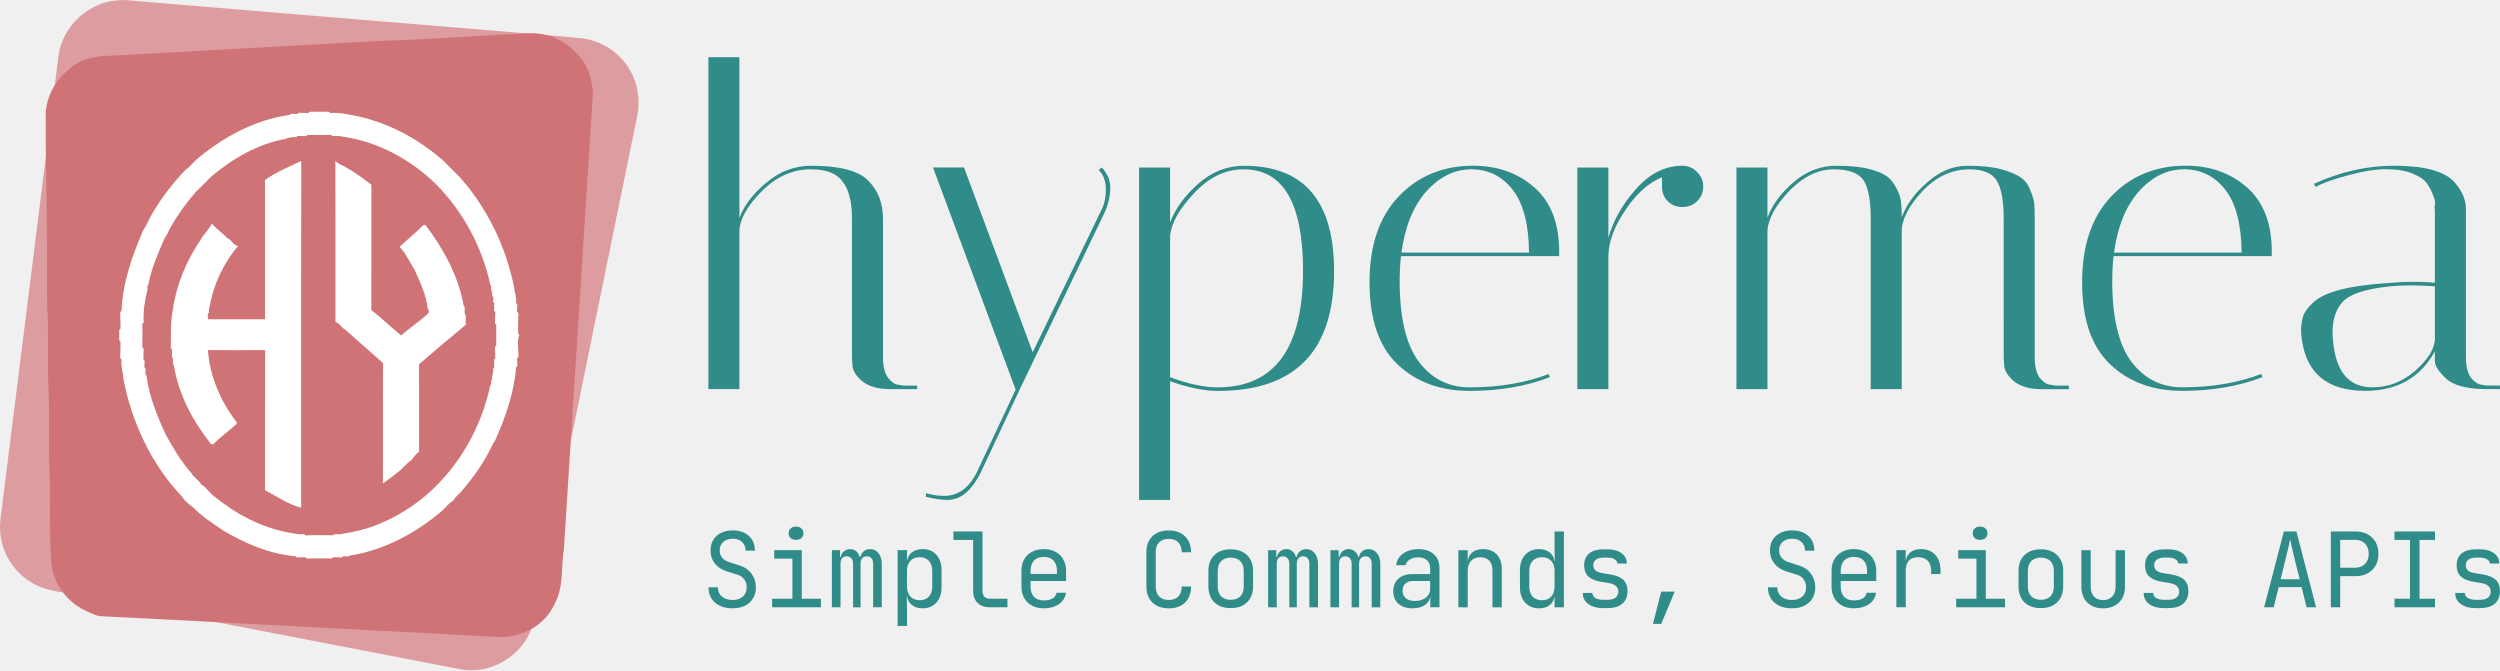
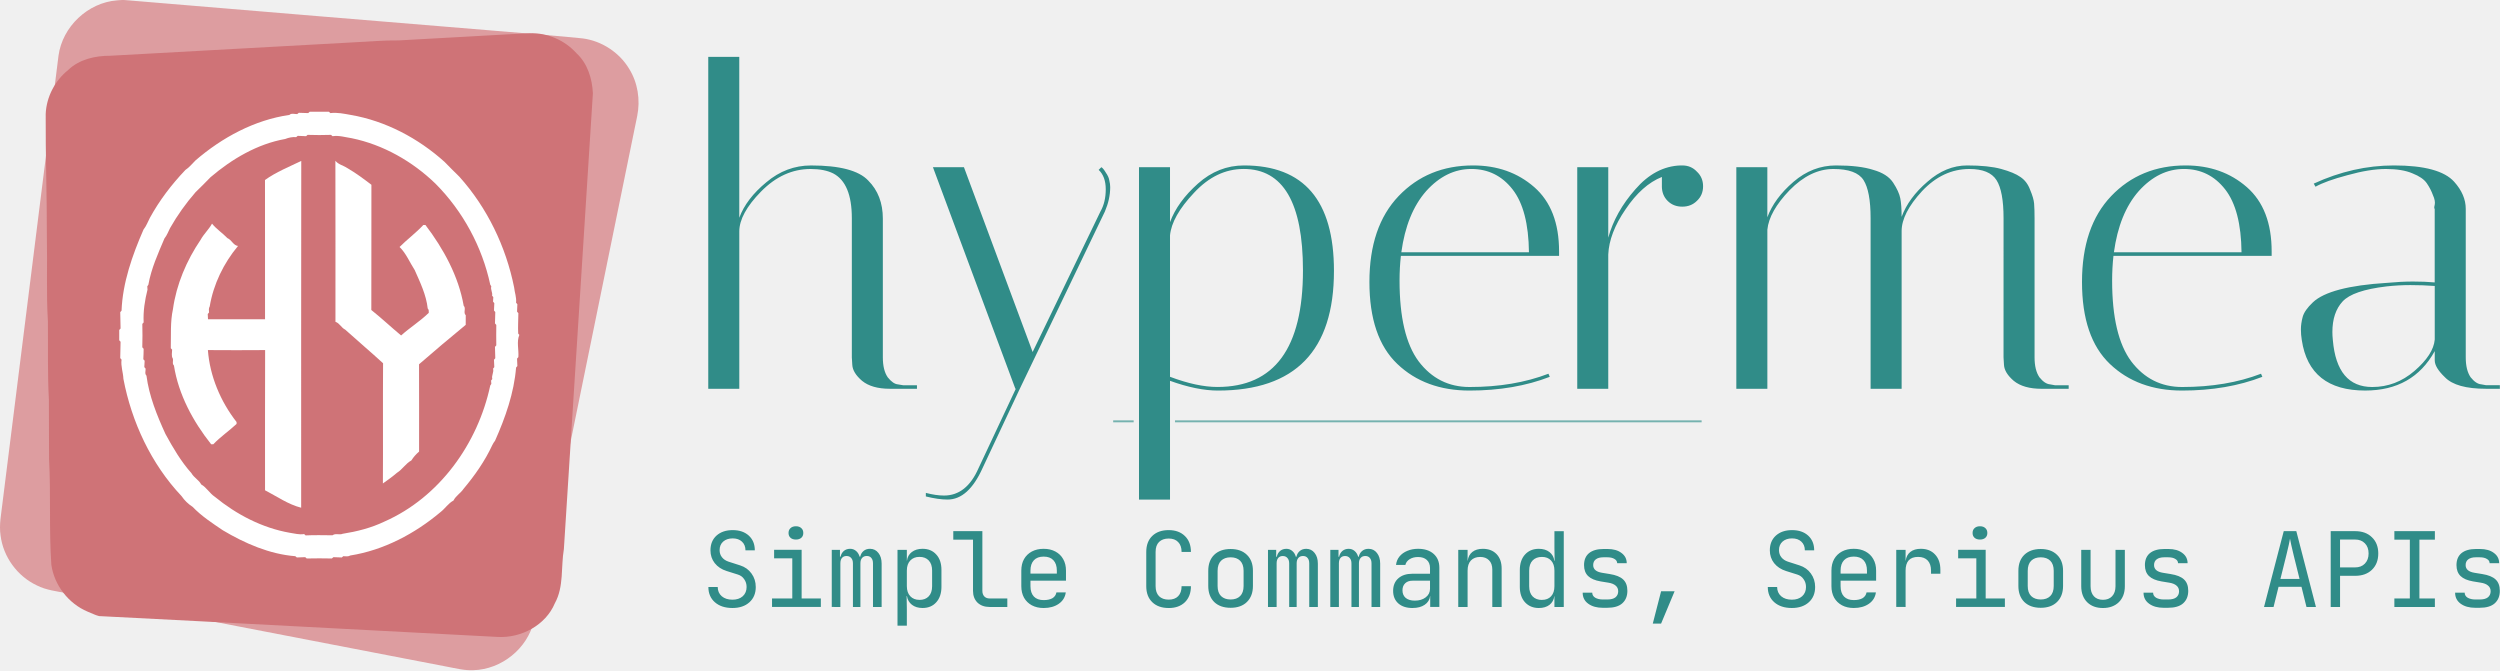
<svg xmlns="http://www.w3.org/2000/svg" width="127.375mm" height="34.149mm" viewBox="0 0 127.375 34.149" version="1.1" id="svg5" xml:space="preserve">
  <defs id="defs2">
    <rect x="185.749" y="246.069" width="384.902" height="116.811" id="rect1093" />
  </defs>
  <g id="layer1" transform="translate(-11.22464,-17.83493)">
-     <path d="m 191.295,257.078 q -0.494,0 -0.76,-0.217 -0.253,-0.217 -0.265,-0.434 l -0.012,-0.205 v -3.787 q 0,-0.953 -0.506,-1.218 -0.241,-0.121 -0.615,-0.121 -0.748,0 -1.351,0.615 -0.591,0.603 -0.591,1.085 v 4.281 h -0.844 v -9.032 h 0.844 v 4.378 q 0.193,-0.519 0.736,-0.965 0.543,-0.458 1.218,-0.458 1.17,0 1.556,0.41 0.398,0.398 0.398,1.037 v 3.775 q 0,0.35 0.133,0.543 0.145,0.181 0.277,0.193 l 0.145,0.024 h 0.374 v 0.097 z m 2.52,2.159 q -0.386,0.856 -0.953,0.856 -0.253,0 -0.591,-0.084 v -0.097 q 0.277,0.072 0.494,0.072 0.615,0 0.941,-0.748 l 1.013,-2.159 h -0.012 l -2.243,-6.03 h 0.844 l 1.869,5.029 1.845,-3.823 q 0.145,-0.253 0.145,-0.603 0,-0.35 -0.193,-0.531 l 0.072,-0.072 q 0.048,0.024 0.121,0.145 0.084,0.121 0.097,0.217 0.024,0.097 0.024,0.181 0,0.326 -0.145,0.663 l -2.315,4.824 z m 4.257,-8.188 h 0.844 v 1.495 q 0.205,-0.555 0.76,-1.049 0.555,-0.494 1.254,-0.494 2.448,0 2.448,2.87 0,3.256 -3.16,3.256 -0.567,0 -1.302,-0.265 v 3.232 h -0.844 z m 2.846,0.048 q -0.748,0 -1.351,0.651 -0.603,0.639 -0.651,1.158 v 3.847 q 0.736,0.277 1.29,0.277 2.327,0 2.327,-3.172 0,-2.762 -1.616,-2.762 z m 4.245,3.039 q 0,1.495 0.519,2.195 0.531,0.699 1.387,0.699 1.206,0 2.147,-0.362 l 0.036,0.084 q -0.965,0.374 -2.183,0.374 -1.206,0 -1.966,-0.724 -0.76,-0.724 -0.76,-2.231 0,-1.507 0.796,-2.34 0.796,-0.832 2.026,-0.832 0.989,0 1.664,0.591 0.675,0.591 0.675,1.749 0,0.06 0,0.121 h -4.305 q -0.036,0.326 -0.036,0.675 z m 3.521,-0.772 q -0.012,-1.158 -0.446,-1.712 -0.434,-0.555 -1.122,-0.555 -0.687,0 -1.23,0.603 -0.531,0.603 -0.675,1.664 z m 3.618,-1.797 v -0.253 q -0.543,0.217 -0.989,0.88 -0.446,0.651 -0.47,1.23 v 3.654 h -0.844 v -6.03 h 0.844 v 1.917 q 0.193,-0.699 0.736,-1.314 0.543,-0.627 1.23,-0.651 h 0.048 q 0.241,0 0.398,0.169 0.169,0.157 0.169,0.398 0,0.241 -0.169,0.398 -0.157,0.157 -0.398,0.157 -0.241,0 -0.398,-0.157 -0.157,-0.157 -0.157,-0.398 z m 9.298,0.868 q 0,-0.736 -0.193,-1.037 -0.193,-0.301 -0.736,-0.301 -0.724,0 -1.29,0.603 -0.555,0.603 -0.555,1.085 v 4.293 h -0.844 v -4.643 q 0,-0.736 -0.193,-1.037 -0.193,-0.301 -0.82,-0.301 -0.627,0 -1.194,0.579 -0.555,0.579 -0.603,1.073 v 4.329 h -0.844 v -6.03 h 0.844 v 1.363 q 0.193,-0.519 0.712,-0.965 0.519,-0.446 1.158,-0.446 0.639,0 1.013,0.121 0.386,0.109 0.543,0.35 0.157,0.241 0.193,0.422 0.036,0.181 0.036,0.506 0.193,-0.519 0.699,-0.953 0.506,-0.446 1.085,-0.446 0.579,0 0.929,0.097 0.35,0.097 0.519,0.217 0.181,0.121 0.265,0.35 0.097,0.229 0.109,0.374 0.012,0.145 0.012,0.41 v 3.775 q 0,0.35 0.133,0.543 0.145,0.181 0.289,0.193 l 0.133,0.024 h 0.374 v 0.097 h -0.736 q -0.494,0 -0.76,-0.217 -0.253,-0.217 -0.265,-0.434 l -0.012,-0.205 z m 2.955,1.7 q 0,1.495 0.519,2.195 0.531,0.699 1.387,0.699 1.206,0 2.147,-0.362 l 0.036,0.084 q -0.965,0.374 -2.183,0.374 -1.206,0 -1.966,-0.724 -0.76,-0.724 -0.76,-2.231 0,-1.507 0.796,-2.34 0.796,-0.832 2.026,-0.832 0.989,0 1.664,0.591 0.675,0.591 0.675,1.749 0,0.06 0,0.121 h -4.305 q -0.036,0.326 -0.036,0.675 z m 3.521,-0.772 q -0.012,-1.158 -0.446,-1.712 -0.434,-0.555 -1.122,-0.555 -0.687,0 -1.23,0.603 -0.531,0.603 -0.675,1.664 z m 6.657,3.714 q -0.82,0 -1.122,-0.314 -0.277,-0.265 -0.277,-0.458 v -0.253 q -0.591,1.073 -1.893,1.073 -1.519,0 -1.724,-1.375 -0.024,-0.145 -0.024,-0.289 0,-0.157 0.048,-0.338 0.048,-0.181 0.277,-0.398 0.458,-0.434 2.014,-0.531 0.386,-0.036 0.712,-0.036 0.326,0 0.591,0.024 v -2.002 q -0.024,-0.012 0,-0.109 0.024,-0.109 -0.048,-0.265 -0.06,-0.169 -0.169,-0.326 -0.109,-0.157 -0.386,-0.265 -0.277,-0.121 -0.724,-0.121 -0.446,0 -1.049,0.169 -0.591,0.157 -0.868,0.314 l -0.048,-0.084 q 1.073,-0.494 2.183,-0.494 1.242,0 1.64,0.446 0.314,0.35 0.314,0.736 v 4.04 q 0,0.35 0.133,0.543 0.145,0.181 0.289,0.193 l 0.133,0.024 h 0.374 v 0.097 z m -3.099,-0.048 q 0.639,0 1.146,-0.434 0.519,-0.446 0.555,-0.856 v -1.459 q -0.326,-0.024 -0.663,-0.024 -0.326,0 -0.651,0.036 -0.917,0.109 -1.194,0.41 -0.277,0.301 -0.277,0.832 0,0.097 0.012,0.217 0.109,1.278 1.073,1.278 z" id="text1091" style="font-size:12.059px;font-family:Italiana;-inkscape-font-specification:'Italiana, Normal';white-space:pre;fill:#308c88;stroke:#808080;stroke-width:0" transform="matrix(1.872234,0,0,1.872234,-301.5757,-443.6501)" aria-label="hypermea" />
-     <path d="m 48.55,48.828 q -0.561,0 -0.894,-0.291 -0.333,-0.291 -0.333,-0.778 h 0.476 q 0,0.291 0.206,0.471 0.206,0.175 0.545,0.175 0.328,0 0.524,-0.175 0.196,-0.18 0.196,-0.471 0,-0.228 -0.122,-0.397 -0.116,-0.175 -0.323,-0.238 l -0.572,-0.18 q -0.386,-0.122 -0.609,-0.402 -0.217,-0.28 -0.217,-0.651 0,-0.471 0.307,-0.751 0.312,-0.28 0.826,-0.28 0.513,0 0.82,0.28 0.307,0.28 0.307,0.751 h -0.476 q 0,-0.28 -0.18,-0.445 -0.175,-0.164 -0.471,-0.164 -0.302,0 -0.487,0.164 -0.18,0.164 -0.18,0.434 0,0.212 0.122,0.365 0.122,0.153 0.333,0.222 l 0.593,0.191 q 0.365,0.116 0.577,0.413 0.217,0.296 0.217,0.688 0,0.487 -0.323,0.778 -0.323,0.291 -0.863,0.291 z m 2.016,-0.053 v -0.434 h 1.032 v -2.043 h -0.926 v -0.434 h 1.402 v 2.477 h 0.979 v 0.434 z m 1.217,-3.434 q -0.175,0 -0.275,-0.09 -0.101,-0.09 -0.101,-0.243 0,-0.159 0.101,-0.249 0.101,-0.095 0.275,-0.095 0.175,0 0.275,0.095 0.101,0.09 0.101,0.249 0,0.153 -0.101,0.243 -0.101,0.09 -0.275,0.09 z m 1.826,3.434 v -2.91 h 0.418 v 0.349 h 0.032 q 0.037,-0.18 0.164,-0.291 0.132,-0.111 0.323,-0.111 0.175,0 0.302,0.111 0.127,0.106 0.18,0.291 h 0.032 q 0.037,-0.18 0.169,-0.291 0.132,-0.111 0.328,-0.111 0.265,0 0.429,0.212 0.164,0.206 0.164,0.54 v 2.212 h -0.439 v -2.217 q 0,-0.185 -0.085,-0.28 -0.079,-0.101 -0.233,-0.101 -0.153,0 -0.238,0.101 -0.085,0.095 -0.085,0.275 v 2.223 h -0.381 v -2.217 q 0,-0.185 -0.09,-0.28 -0.085,-0.101 -0.238,-0.101 -0.148,0 -0.233,0.101 -0.079,0.095 -0.079,0.275 v 2.223 z m 3.35,0.953 v -3.863 h 0.476 v 0.556 h 0.005 q 0.037,-0.286 0.249,-0.445 0.217,-0.164 0.545,-0.164 0.439,0 0.699,0.291 0.265,0.286 0.265,0.788 v 0.852 q 0,0.503 -0.265,0.794 -0.259,0.291 -0.699,0.291 -0.328,0 -0.54,-0.164 -0.212,-0.164 -0.254,-0.445 H 57.425 l 0.011,0.661 v 0.847 z m 1.117,-1.312 q 0.302,0 0.471,-0.18 0.175,-0.18 0.175,-0.519 v -0.794 q 0,-0.339 -0.175,-0.519 -0.169,-0.18 -0.471,-0.18 -0.291,0 -0.466,0.185 -0.175,0.185 -0.175,0.513 v 0.794 q 0,0.328 0.175,0.513 0.175,0.185 0.466,0.185 z m 3.577,0.36 q -0.386,0 -0.619,-0.222 -0.228,-0.228 -0.228,-0.598 V 45.346 h -1.005 v -0.434 h 1.482 v 3.043 q 0,0.18 0.101,0.286 0.101,0.101 0.27,0.101 h 0.9 v 0.434 z m 2.752,0.053 q -0.344,0 -0.603,-0.138 -0.254,-0.138 -0.397,-0.386 -0.138,-0.254 -0.138,-0.587 v -0.794 q 0,-0.339 0.138,-0.587 0.143,-0.249 0.397,-0.386 0.259,-0.138 0.603,-0.138 0.344,0 0.598,0.138 0.259,0.138 0.397,0.386 0.143,0.249 0.143,0.587 v 0.513 h -1.81 v 0.28 q 0,0.344 0.175,0.529 0.175,0.18 0.497,0.18 0.275,0 0.445,-0.095 0.169,-0.101 0.206,-0.296 h 0.476 q -0.048,0.365 -0.36,0.582 -0.307,0.212 -0.767,0.212 z m -0.672,-1.752 h 1.344 v -0.153 q 0,-0.344 -0.175,-0.529 -0.169,-0.185 -0.497,-0.185 -0.323,0 -0.497,0.185 -0.175,0.185 -0.175,0.529 z m 7.043,1.752 q -0.529,0 -0.836,-0.296 -0.307,-0.296 -0.307,-0.815 v -1.746 q 0,-0.519 0.307,-0.815 0.307,-0.296 0.836,-0.296 0.519,0 0.826,0.302 0.307,0.296 0.307,0.81 h -0.476 q 0,-0.328 -0.175,-0.503 -0.169,-0.18 -0.482,-0.18 -0.312,0 -0.492,0.175 -0.175,0.175 -0.175,0.503 v 1.752 q 0,0.328 0.175,0.508 0.18,0.175 0.492,0.175 0.312,0 0.482,-0.175 0.175,-0.18 0.175,-0.508 h 0.476 q 0,0.513 -0.307,0.815 -0.307,0.296 -0.826,0.296 z m 3.154,-0.011 q -0.529,0 -0.836,-0.296 -0.302,-0.302 -0.302,-0.815 v -0.773 q 0,-0.519 0.302,-0.815 0.307,-0.296 0.836,-0.296 0.529,0 0.831,0.296 0.307,0.296 0.307,0.81 v 0.778 q 0,0.513 -0.307,0.815 -0.302,0.296 -0.831,0.296 z m 0,-0.423 q 0.312,0 0.487,-0.175 0.175,-0.175 0.175,-0.513 v -0.773 q 0,-0.339 -0.175,-0.513 -0.175,-0.175 -0.487,-0.175 -0.307,0 -0.487,0.175 -0.175,0.175 -0.175,0.513 v 0.773 q 0,0.339 0.175,0.513 0.18,0.175 0.487,0.175 z m 1.905,0.381 v -2.91 h 0.418 v 0.349 h 0.032 q 0.037,-0.18 0.164,-0.291 0.132,-0.111 0.323,-0.111 0.175,0 0.302,0.111 0.127,0.106 0.18,0.291 h 0.032 q 0.037,-0.18 0.169,-0.291 0.132,-0.111 0.328,-0.111 0.265,0 0.429,0.212 0.164,0.206 0.164,0.54 v 2.212 h -0.439 v -2.217 q 0,-0.185 -0.085,-0.28 -0.079,-0.101 -0.233,-0.101 -0.153,0 -0.238,0.101 -0.085,0.095 -0.085,0.275 v 2.223 h -0.381 v -2.217 q 0,-0.185 -0.09,-0.28 -0.085,-0.101 -0.238,-0.101 -0.148,0 -0.233,0.101 -0.079,0.095 -0.079,0.275 v 2.223 z m 3.175,0 v -2.91 h 0.418 v 0.349 h 0.032 q 0.037,-0.18 0.164,-0.291 0.132,-0.111 0.323,-0.111 0.175,0 0.302,0.111 0.127,0.106 0.18,0.291 h 0.032 q 0.037,-0.18 0.169,-0.291 0.132,-0.111 0.328,-0.111 0.265,0 0.429,0.212 0.164,0.206 0.164,0.54 v 2.212 h -0.439 v -2.217 q 0,-0.185 -0.085,-0.28 -0.079,-0.101 -0.233,-0.101 -0.153,0 -0.238,0.101 -0.085,0.095 -0.085,0.275 v 2.223 h -0.381 v -2.217 q 0,-0.185 -0.09,-0.28 -0.085,-0.101 -0.238,-0.101 -0.148,0 -0.233,0.101 -0.079,0.095 -0.079,0.275 v 2.223 z m 4.191,0.053 q -0.46,0 -0.725,-0.233 -0.265,-0.238 -0.265,-0.64 0,-0.407 0.265,-0.64 0.265,-0.233 0.714,-0.233 h 0.9 v -0.291 q 0,-0.265 -0.164,-0.413 -0.159,-0.148 -0.445,-0.148 -0.254,0 -0.429,0.111 -0.175,0.111 -0.217,0.291 h -0.476 q 0.026,-0.243 0.175,-0.429 0.153,-0.185 0.397,-0.286 0.249,-0.106 0.55,-0.106 0.503,0 0.794,0.259 0.291,0.259 0.291,0.704 v 2 h -0.466 v -0.556 h -0.005 q -0.032,0.28 -0.275,0.445 -0.238,0.164 -0.619,0.164 z m 0.116,-0.376 q 0.339,0 0.556,-0.169 0.217,-0.169 0.217,-0.434 v -0.413 h -0.889 q -0.238,0 -0.376,0.132 -0.138,0.132 -0.138,0.36 0,0.243 0.164,0.386 0.169,0.138 0.466,0.138 z m 2.212,0.323 v -2.91 h 0.476 v 0.556 h 0.005 q 0.037,-0.291 0.238,-0.45 0.201,-0.159 0.534,-0.159 0.439,0 0.699,0.27 0.259,0.27 0.259,0.736 v 1.958 h -0.476 v -1.905 q 0,-0.312 -0.169,-0.476 -0.164,-0.169 -0.45,-0.169 -0.296,0 -0.471,0.18 -0.169,0.18 -0.169,0.519 v 1.852 z m 4.106,0.053 q -0.434,0 -0.704,-0.291 -0.265,-0.291 -0.265,-0.788 v -0.852 q 0,-0.503 0.265,-0.794 0.265,-0.291 0.704,-0.291 0.328,0 0.54,0.164 0.212,0.164 0.249,0.445 h 0.016 l -0.011,-0.661 v -0.847 h 0.476 v 3.863 h -0.476 v -0.556 h -0.005 q -0.037,0.286 -0.249,0.45 -0.212,0.159 -0.54,0.159 z m 0.159,-0.413 q 0.296,0 0.466,-0.185 0.169,-0.185 0.169,-0.513 v -0.794 q 0,-0.328 -0.169,-0.513 -0.169,-0.185 -0.466,-0.185 -0.302,0 -0.476,0.18 -0.175,0.18 -0.175,0.519 v 0.794 q 0,0.339 0.175,0.519 0.175,0.18 0.476,0.18 z m 3.096,0.402 q -0.45,0 -0.736,-0.206 -0.286,-0.206 -0.286,-0.566 h 0.487 q 0,0.164 0.153,0.259 0.159,0.09 0.392,0.09 h 0.222 q 0.28,0 0.418,-0.111 0.138,-0.116 0.138,-0.307 0,-0.185 -0.132,-0.291 -0.127,-0.111 -0.37,-0.148 l -0.392,-0.064 q -0.434,-0.074 -0.64,-0.275 -0.206,-0.201 -0.206,-0.556 0,-0.397 0.254,-0.609 0.259,-0.212 0.741,-0.212 h 0.201 q 0.445,0 0.709,0.201 0.27,0.196 0.27,0.524 h -0.487 q 0,-0.138 -0.138,-0.217 -0.132,-0.085 -0.365,-0.085 h -0.201 q -0.249,0 -0.386,0.106 -0.132,0.101 -0.132,0.291 0,0.318 0.45,0.392 l 0.392,0.064 q 0.471,0.074 0.683,0.275 0.217,0.201 0.217,0.582 0,0.402 -0.259,0.635 -0.254,0.228 -0.773,0.228 z m 2.551,0.804 0.423,-1.646 h 0.688 l -0.688,1.646 z m 7.086,-0.794 q -0.561,0 -0.894,-0.291 -0.333,-0.291 -0.333,-0.778 h 0.476 q 0,0.291 0.206,0.471 0.206,0.175 0.545,0.175 0.328,0 0.524,-0.175 0.196,-0.18 0.196,-0.471 0,-0.228 -0.122,-0.397 -0.116,-0.175 -0.323,-0.238 l -0.572,-0.18 q -0.386,-0.122 -0.609,-0.402 -0.217,-0.28 -0.217,-0.651 0,-0.471 0.307,-0.751 0.312,-0.28 0.826,-0.28 0.513,0 0.82,0.28 0.307,0.28 0.307,0.751 h -0.476 q 0,-0.28 -0.18,-0.445 -0.175,-0.164 -0.471,-0.164 -0.302,0 -0.487,0.164 -0.18,0.164 -0.18,0.434 0,0.212 0.122,0.365 0.122,0.153 0.333,0.222 l 0.593,0.191 q 0.365,0.116 0.577,0.413 0.217,0.296 0.217,0.688 0,0.487 -0.323,0.778 -0.323,0.291 -0.863,0.291 z m 3.154,0 q -0.344,0 -0.603,-0.138 -0.254,-0.138 -0.397,-0.386 -0.138,-0.254 -0.138,-0.587 v -0.794 q 0,-0.339 0.138,-0.587 0.143,-0.249 0.397,-0.386 0.259,-0.138 0.603,-0.138 0.344,0 0.598,0.138 0.259,0.138 0.397,0.386 0.143,0.249 0.143,0.587 v 0.513 h -1.81 v 0.28 q 0,0.344 0.175,0.529 0.175,0.18 0.497,0.18 0.275,0 0.445,-0.095 0.169,-0.101 0.206,-0.296 h 0.476 q -0.048,0.365 -0.36,0.582 -0.307,0.212 -0.767,0.212 z m -0.672,-1.752 h 1.344 v -0.153 q 0,-0.344 -0.175,-0.529 -0.169,-0.185 -0.497,-0.185 -0.323,0 -0.497,0.185 -0.175,0.185 -0.175,0.529 z m 2.836,1.699 v -2.91 h 0.476 v 0.556 h 0.005 q 0.037,-0.291 0.238,-0.45 0.201,-0.159 0.534,-0.159 0.455,0 0.725,0.291 0.27,0.286 0.27,0.778 v 0.201 h -0.476 v -0.159 q 0,-0.333 -0.169,-0.513 -0.169,-0.185 -0.492,-0.185 -0.635,0 -0.635,0.699 v 1.852 z m 3.048,0 v -0.434 h 1.032 v -2.043 h -0.926 v -0.434 h 1.402 v 2.477 h 0.979 v 0.434 z m 1.217,-3.434 q -0.175,0 -0.275,-0.09 -0.101,-0.09 -0.101,-0.243 0,-0.159 0.101,-0.249 0.101,-0.095 0.275,-0.095 0.175,0 0.275,0.095 0.101,0.09 0.101,0.249 0,0.153 -0.101,0.243 -0.101,0.09 -0.275,0.09 z m 3.096,3.477 q -0.529,0 -0.836,-0.296 -0.302,-0.302 -0.302,-0.815 v -0.773 q 0,-0.519 0.302,-0.815 0.307,-0.296 0.836,-0.296 0.529,0 0.831,0.296 0.307,0.296 0.307,0.81 v 0.778 q 0,0.513 -0.307,0.815 -0.302,0.296 -0.831,0.296 z m 0,-0.423 q 0.312,0 0.487,-0.175 0.175,-0.175 0.175,-0.513 v -0.773 q 0,-0.339 -0.175,-0.513 -0.175,-0.175 -0.487,-0.175 -0.307,0 -0.487,0.175 -0.175,0.175 -0.175,0.513 v 0.773 q 0,0.339 0.175,0.513 0.18,0.175 0.487,0.175 z m 3.17,0.434 q -0.503,0 -0.804,-0.296 -0.302,-0.302 -0.302,-0.815 v -1.852 h 0.476 v 1.852 q 0,0.328 0.169,0.513 0.169,0.18 0.46,0.18 0.296,0 0.466,-0.18 0.175,-0.185 0.175,-0.513 v -1.852 h 0.476 v 1.852 q 0,0.513 -0.307,0.815 -0.307,0.296 -0.81,0.296 z m 3.09,-0.011 q -0.45,0 -0.736,-0.206 -0.286,-0.206 -0.286,-0.566 h 0.487 q 0,0.164 0.153,0.259 0.159,0.09 0.392,0.09 h 0.222 q 0.28,0 0.418,-0.111 0.138,-0.116 0.138,-0.307 0,-0.185 -0.132,-0.291 -0.127,-0.111 -0.37,-0.148 l -0.392,-0.064 q -0.434,-0.074 -0.64,-0.275 -0.206,-0.201 -0.206,-0.556 0,-0.397 0.254,-0.609 0.259,-0.212 0.741,-0.212 h 0.201 q 0.445,0 0.709,0.201 0.27,0.196 0.27,0.524 h -0.487 q 0,-0.138 -0.138,-0.217 -0.132,-0.085 -0.365,-0.085 h -0.201 q -0.249,0 -0.386,0.106 -0.132,0.101 -0.132,0.291 0,0.318 0.45,0.392 l 0.392,0.064 q 0.471,0.074 0.683,0.275 0.217,0.201 0.217,0.582 0,0.402 -0.259,0.635 -0.254,0.228 -0.773,0.228 z m 5.117,-0.042 1.005,-3.863 h 0.64 l 1,3.863 h -0.482 l -0.254,-1.027 h -1.169 l -0.254,1.027 z m 0.836,-1.429 h 0.974 l -0.296,-1.191 q -0.085,-0.339 -0.132,-0.566 -0.048,-0.228 -0.058,-0.296 -0.011,0.069 -0.058,0.296 -0.048,0.228 -0.132,0.561 z m 2.561,1.429 v -3.863 h 1.244 q 0.54,0 0.857,0.312 0.323,0.307 0.323,0.826 0,0.519 -0.323,0.831 -0.318,0.307 -0.857,0.307 h -0.767 v 1.588 z m 0.476,-2.016 h 0.767 q 0.312,0 0.497,-0.191 0.191,-0.196 0.191,-0.519 0,-0.328 -0.191,-0.519 -0.185,-0.191 -0.497,-0.191 h -0.767 z m 2.768,2.016 v -0.434 h 0.788 V 45.346 h -0.788 v -0.434 h 2.064 V 45.346 h -0.788 v 2.995 h 0.788 v 0.434 z m 4.117,0.042 q -0.45,0 -0.736,-0.206 -0.286,-0.206 -0.286,-0.566 h 0.487 q 0,0.164 0.153,0.259 0.159,0.09 0.392,0.09 h 0.222 q 0.28,0 0.418,-0.111 0.138,-0.116 0.138,-0.307 0,-0.185 -0.132,-0.291 -0.127,-0.111 -0.37,-0.148 l -0.392,-0.064 q -0.434,-0.074 -0.64,-0.275 -0.206,-0.201 -0.206,-0.556 0,-0.397 0.254,-0.609 0.259,-0.212 0.741,-0.212 h 0.201 q 0.445,0 0.709,0.201 0.27,0.196 0.27,0.524 h -0.487 q 0,-0.138 -0.138,-0.217 -0.132,-0.085 -0.365,-0.085 h -0.201 q -0.249,0 -0.386,0.106 -0.132,0.101 -0.132,0.291 0,0.318 0.45,0.392 l 0.392,0.064 q 0.471,0.074 0.683,0.275 0.217,0.201 0.217,0.582 0,0.402 -0.259,0.635 -0.254,0.228 -0.773,0.228 z" id="text419" style="font-size:5.292px;font-family:'JetBrains Mono';-inkscape-font-specification:'JetBrains Mono, Normal';fill:#308c88;stroke:#808080;stroke-width:0" aria-label="Simple Commands, Serious APIs" />
    <g id="layer1-2" transform="matrix(0.4953244,0,0,0.4953244,-10.3006,-2.622804)">
      <g id="g145" transform="matrix(0.101973,0,0,0.101973,42.90972,40.99535)">
        <g id="#ffffffff" />
        <g id="#dd9da0ff">
          <path fill="#dd9da0" opacity="1" d="m 123.36,3.37 c 3.22,-0.4 6.48,-0.5 9.72,-0.16 128.65,10.87 257.33,21.35 386,32.02 24.65,2.2 49.35,3.94 73.96,6.51 19.12,2.46 36.81,13.95 46.82,30.43 8.86,14.1 11.59,31.65 8.26,47.89 -28.3,138.38 -56.6,276.75 -84.89,415.13 -6.01,31.63 -12.88,63.09 -19.44,94.61 -6.42,27.51 -32.62,48.42 -60.77,49.23 -8.96,0.48 -17.7,-1.84 -26.44,-3.46 -128,-24.71 -256,-49.4 -384,-74.13 C 62.44,599.34 51.86,598.32 42.53,593.5 22.84,584.29 8.53,564.64 5.93,543.04 4.29,532.35 6.63,521.66 7.79,511.06 26.84,360.45 45.36,209.77 64.38,59.16 68.34,29.95 93.94,5.66 123.36,3.37 Z" id="path133" />
        </g>
      </g>
      <g id="g181" transform="matrix(0.101973,0,0,0.101973,47.86928,44.47616)">
        <g id="#ffffffff-0" />
        <g id="#cf7377ff">
          <path fill="#cf7377" opacity="1" d="m 473.27,3.27 c 5.91,-0.34 11.84,-0.52 17.75,-0.85 17.74,-0.67 35.48,7 47.29,20.23 11.09,10.2 15.79,25.63 16.48,40.32 -9.76,153.21 -19.47,306.45 -29.26,459.67 -3.12,18.21 0.18,37.96 -9.11,54.73 -9.26,22.27 -34.19,35.36 -57.73,33.98 C 324.67,604.44 190.66,597.08 56.65,590.33 52.61,589.36 48.96,587.27 45.08,585.83 25.84,577.71 11.48,559.24 8.52,538.55 6.09,503.11 8.12,467.47 6.23,432 6.28,412 5.96,392 6.05,372 4.62,345.71 5.29,319.33 5.05,293 3.32,264.71 4.63,236.33 4.01,208 4.11,166.68 2.58,125.37 2.82,84.04 3.44,66.83 12.1,50.25 25.48,39.49 36.66,28.68 52.85,25.03 67.98,25.1 149.8,20.51 231.64,16.09 313.47,11.58 328.65,10.84 343.81,9.44 359.03,9.63 397.11,7.42 435.2,5.49 473.27,3.27 Z" id="path169" />
        </g>
      </g>
      <g id="#ffffffff-8" transform="matrix(0.101973,0,0,0.101973,55.34565,52.42184)" />
      <g id="#000000ff" transform="matrix(0.101973,0,0,0.101973,55.34565,52.42184)" style="fill:#ffffff">
        <path fill="#000000" opacity="1" d="m 194.3,5.03 c 0.38,-0.33 1.14,-1 1.51,-1.34 6.46,0.09 12.92,0.1 19.38,0 0.37,0.33 1.12,1 1.49,1.34 7.05,-0.85 13.74,0.64 20.5,1.84 35.22,6.05 68.17,23.56 94.62,47.34 4.92,5.07 9.93,10.05 14.98,14.99 28.06,31.23 47.02,70.59 55.24,111.66 0.53,5.21 2.55,10.15 1.96,15.44 0.33,0.39 0.98,1.15 1.31,1.53 -0.11,2.5 -0.2,5 -0.32,7.49 0.34,0.38 1,1.13 1.33,1.51 -0.08,6.86 -0.51,13.74 -0.18,20.59 0.29,0.35 0.86,1.04 1.15,1.38 -2.92,6.84 -0.39,15.01 -0.98,22.37 -0.33,0.38 -0.99,1.15 -1.32,1.53 0.12,2.49 0.21,4.98 0.32,7.47 -0.33,0.39 -0.98,1.15 -1.31,1.54 -1.98,25.38 -10.79,50.42 -21.2,73.81 -1.1,1.38 -2.07,2.86 -2.8,4.47 -7.45,16.01 -17.67,30.61 -28.98,44.06 -2.89,4.36 -7.8,7.01 -10.15,11.8 -5.29,2.8 -8.47,8.14 -13.14,11.7 -25.93,21.82 -57.28,38.38 -90.96,43.74 -2.16,1.29 -4.69,0.82 -7.06,0.7 -0.38,0.32 -1.14,0.97 -1.52,1.29 -2.83,-0.12 -5.65,-0.19 -8.48,-0.31 -0.37,0.34 -1.13,1 -1.5,1.33 -8.46,-0.19 -16.92,-0.18 -25.38,0 -0.38,-0.33 -1.14,-1 -1.52,-1.33 -2.82,0.12 -5.64,0.19 -8.46,0.3 -0.38,-0.31 -1.14,-0.95 -1.53,-1.27 -25.89,-2.03 -50.81,-12.87 -73.12,-26.15 -10.63,-7.2 -21.54,-14.28 -30.43,-23.59 -4.39,-2.83 -8.28,-6.55 -11.2,-10.88 C 35.9,358.95 16.21,316.65 7.9,273.12 7.63,266.55 5.13,260.4 6.03,253.71 c -0.33,-0.38 -1,-1.15 -1.33,-1.53 0.12,-5.5 0.25,-11.01 0.34,-16.51 -0.34,-0.37 -1.02,-1.11 -1.36,-1.48 0.06,-3.46 0.05,-6.92 0,-10.38 0.34,-0.37 1.02,-1.12 1.36,-1.5 -0.1,-5.5 -0.22,-10.99 -0.34,-16.49 0.33,-0.38 1,-1.14 1.33,-1.51 1.05,-28.06 10.83,-55.91 22.16,-81.82 2.84,-3.52 4.34,-7.87 6.44,-11.84 C 44.29,93 56.6,76.91 70.41,62.41 74.39,59.83 77.3,55.96 80.7,52.69 107.43,29.65 140.21,11.92 175.34,6.88 c 2.11,-2.06 5.27,-0.76 7.88,-0.84 0.4,-0.33 1.21,-0.98 1.61,-1.31 3.16,0.09 6.32,0.14 9.47,0.3 m -2.12,23.29 c -2.82,-0.08 -5.64,-0.15 -8.45,-0.34 -0.39,0.32 -1.17,0.97 -1.56,1.29 -3.77,-0.32 -7.66,0.49 -11.04,1.87 -28.09,4.99 -53.83,20.2 -75.39,38.6 -4.91,5.09 -9.9,10.1 -15,15 -9.72,11.16 -18.44,23.32 -25.76,36.24 -1.83,3.52 -3.13,7.37 -5.67,10.48 -6.42,15.13 -13.36,30.41 -16.24,46.73 -0.27,0.4 -0.82,1.21 -1.09,1.61 0.06,0.83 0.17,2.5 0.22,3.33 -2.67,10.54 -4.47,21.77 -3.88,33.05 -0.34,0.37 -1.01,1.12 -1.34,1.49 0.19,7.86 0.2,15.73 -0.03,23.59 0.34,0.39 1.02,1.17 1.35,1.56 -0.07,3.49 -0.1,6.99 -0.32,10.49 0.34,0.38 1.01,1.14 1.34,1.52 -0.1,2.14 -0.19,4.28 -0.33,6.42 0.33,0.39 0.98,1.19 1.31,1.58 0.07,2.34 -1.09,5.16 0.85,7.04 2.62,20.42 10.57,40.09 19.15,58.82 7.59,13.9 15.66,27.74 26.25,39.6 2.46,4.47 7.52,6.78 9.83,11.33 5.42,3.05 8.51,8.96 13.66,12.39 21.89,17.93 47.87,31.52 75.89,36.4 4.75,0.65 9.31,2.11 14.25,1.25 0.37,0.34 1.12,1.02 1.5,1.36 9.04,-0.42 18.1,-0.2 27.15,-0.12 3.05,-2.32 7,-0.07 10.23,-1.51 14.28,-2.26 28.85,-5.93 42.11,-12.31 55.52,-24.45 94.29,-78.7 106.77,-137.27 0.27,-0.4 0.81,-1.2 1.08,-1.6 -0.06,-0.84 -0.18,-2.54 -0.24,-3.38 0.31,-0.39 0.92,-1.18 1.22,-1.57 -1.01,-3.67 1.82,-6.75 0.77,-10.43 0.31,-0.39 0.94,-1.17 1.25,-1.56 -0.13,-2.48 -0.21,-4.96 -0.32,-7.44 0.33,-0.38 0.99,-1.14 1.32,-1.51 -0.19,-3.83 -0.21,-7.66 -0.32,-11.49 0.34,-0.37 1,-1.13 1.33,-1.51 -0.09,-6.87 -0.1,-13.74 0.01,-20.6 -0.33,-0.39 -1,-1.16 -1.33,-1.54 0.1,-3.83 0.12,-7.65 0.31,-11.47 -0.33,-0.39 -0.98,-1.16 -1.31,-1.54 0.1,-2.47 0.19,-4.95 0.32,-7.42 -0.32,-0.39 -0.96,-1.19 -1.28,-1.58 0.08,-1.49 0.18,-2.97 0.27,-4.46 -0.31,-0.39 -0.93,-1.17 -1.23,-1.56 0.7,-3.28 -1.79,-6.07 -0.8,-9.39 -0.26,-0.39 -0.77,-1.18 -1.03,-1.58 -8.14,-38.23 -27.65,-74.24 -55.22,-101.92 -23.21,-22.47 -52.67,-39.32 -84.48,-45.88 -6.54,-0.97 -12.72,-3.03 -19.44,-2.05 -0.38,-0.33 -1.12,-1.01 -1.5,-1.34 -7.87,0.27 -15.76,0.27 -23.63,0 -0.38,0.33 -1.13,1 -1.51,1.33 z" id="path148" style="fill:#ffffff" />
        <path fill="#000000" opacity="1" d="m 150.72,72.51 c 11.14,-8.05 24.39,-13.3 36.58,-19.25 -0.23,116.61 -0.02,233.23 -0.1,349.84 -13,-3.29 -24.53,-11.43 -36.44,-17.59 0.06,-47.14 -0.13,-94.29 0.09,-141.43 -19.24,0.15 -38.49,0.15 -57.73,0 1.92,26.09 12.69,51.81 28.93,72.57 -0.01,0.48 -0.01,1.45 -0.01,1.93 -7.61,7.09 -16.28,12.95 -23.47,20.52 -0.53,0 -1.61,0 -2.14,0 -18.29,-23 -32.96,-50.14 -37.56,-79.44 -2,-1.85 -0.5,-4.66 -1.11,-6.95 -1.74,-2.71 -0.71,-6.04 -0.72,-9.03 -0.34,-0.38 -1.02,-1.12 -1.35,-1.5 0.35,-13.24 -0.62,-26.59 2.17,-39.3 3.44,-24.93 13.72,-49.14 27.94,-70.08 3.2,-5.87 8.3,-10.44 11.48,-16.26 4.53,5.61 10.59,9.46 15.53,14.61 4.27,1.74 6,7.44 10.7,7.9 -14.51,17.41 -24.82,38.6 -28.55,60.99 -1.17,1.86 -0.84,4.06 -0.69,6.13 -0.33,0.39 -0.98,1.16 -1.31,1.55 0.11,1.76 0.19,3.52 0.27,5.28 19.17,-0.01 38.35,0.02 57.53,-0.01 -0.03,-46.83 0.04,-93.65 -0.04,-140.48 z" id="path150" style="fill:#ffffff" />
        <path fill="#000000" opacity="1" d="m 221.73,53.11 c 2.96,3.84 8.01,4.68 11.86,7.3 8.61,4.96 16.59,10.91 24.47,16.93 -0.12,42.1 0.07,84.2 -0.09,126.3 10.32,8.23 19.89,17.26 30.04,25.7 8.96,-8.01 19.29,-14.44 27.91,-22.83 0.04,-1.56 0.21,-3.22 -1.07,-4.38 -1.46,-13.65 -7.62,-26.37 -13.15,-38.83 -5.06,-7.73 -8.54,-16.71 -15.25,-23.23 7.73,-7.69 16.53,-14.17 24,-22.19 0.53,0.01 1.59,0.04 2.13,0.05 18.17,23.91 33.37,51.59 38.56,81.42 2.7,2.61 -0.74,6.97 2.08,9.55 0.05,3.24 -0.1,6.49 -0.04,9.74 -15.91,13.02 -31.54,26.32 -47.08,39.77 0.13,29.35 0.04,58.71 0.05,88.06 -3.03,2.59 -5.67,5.53 -7.77,8.91 -5.73,3.11 -9.05,9.08 -14.54,12.49 -4.51,3.87 -9.34,7.35 -14.2,10.75 0.26,-40.42 -0.09,-80.84 0.18,-121.25 -12.54,-11.54 -25.57,-22.48 -38.2,-33.91 -3.9,-1.87 -5.65,-6.55 -9.83,-7.89 -0.03,-54.15 0.09,-108.31 -0.06,-162.46 z" id="path152" style="fill:#ffffff" />
      </g>
    </g>
+     <g id="g3670" transform="translate(39.63754,-38.53396)" style="display:inline">
+       <path d="m 8.906,87.346 q -0.561,0 -0.894,-0.291 Q 7.679,86.764 7.679,86.277 h 0.476 q 0,0.291 0.206,0.471 0.206,0.175 0.545,0.175 0.328,0 0.524,-0.175 0.196,-0.18 0.196,-0.471 0,-0.228 -0.122,-0.397 -0.116,-0.175 -0.323,-0.238 l -0.572,-0.18 Q 8.224,85.341 8.002,85.06 7.785,84.78 7.785,84.409 q 0,-0.471 0.307,-0.751 0.312,-0.28 0.826,-0.28 0.513,0 0.82,0.28 0.307,0.28 0.307,0.751 h -0.476 q 0,-0.28 -0.18,-0.445 -0.175,-0.164 -0.471,-0.164 -0.302,0 -0.487,0.164 -0.18,0.164 -0.18,0.434 0,0.212 0.122,0.365 0.122,0.153 0.333,0.222 l 0.593,0.191 q 0.365,0.116 0.577,0.413 0.217,0.296 0.217,0.688 0,0.487 -0.323,0.778 -0.323,0.291 -0.863,0.291 z m 2.016,-0.053 v -0.434 h 1.032 v -2.043 h -0.926 v -0.434 h 1.402 v 2.477 h 0.979 v 0.434 z m 1.217,-3.434 q -0.175,0 -0.275,-0.09 -0.101,-0.09 -0.101,-0.243 0,-0.159 0.101,-0.249 0.101,-0.095 0.275,-0.095 0.175,0 0.275,0.095 0.101,0.09 0.101,0.249 0,0.153 -0.101,0.243 -0.101,0.09 -0.275,0.09 z m 1.826,3.434 v -2.91 h 0.418 v 0.349 h 0.032 q 0.037,-0.18 0.164,-0.291 0.132,-0.111 0.323,-0.111 0.175,0 0.302,0.111 0.127,0.106 0.18,0.291 h 0.032 q 0.037,-0.18 0.169,-0.291 0.132,-0.111 0.328,-0.111 0.265,0 0.429,0.212 0.164,0.206 0.164,0.54 v 2.212 H 16.066 v -2.217 q 0,-0.185 -0.085,-0.28 -0.079,-0.101 -0.233,-0.101 -0.153,0 -0.238,0.101 -0.085,0.095 -0.085,0.275 v 2.223 h -0.381 v -2.217 q 0,-0.185 -0.09,-0.28 -0.085,-0.101 -0.238,-0.101 -0.148,0 -0.233,0.101 -0.079,0.095 -0.079,0.275 v 2.223 z m 3.35,0.953 v -3.863 h 0.476 v 0.556 h 0.005 q 0.037,-0.286 0.249,-0.445 0.217,-0.164 0.545,-0.164 0.439,0 0.699,0.291 0.265,0.286 0.265,0.788 v 0.852 q 0,0.503 -0.265,0.794 -0.259,0.291 -0.699,0.291 -0.328,0 -0.54,-0.164 -0.212,-0.164 -0.254,-0.445 h -0.016 l 0.011,0.661 v 0.847 z m 1.117,-1.312 q 0.302,0 0.471,-0.18 0.175,-0.18 0.175,-0.519 v -0.794 q 0,-0.339 -0.175,-0.519 -0.169,-0.18 -0.471,-0.18 -0.291,0 -0.466,0.185 -0.175,0.185 -0.175,0.513 v 0.794 q 0,0.328 0.175,0.513 0.175,0.185 0.466,0.185 z m 3.577,0.36 q -0.386,0 -0.619,-0.222 -0.228,-0.228 -0.228,-0.598 v -2.609 h -1.005 v -0.434 h 1.482 v 3.043 q 0,0.18 0.101,0.286 0.101,0.101 0.27,0.101 h 0.9 v 0.434 z m 2.752,0.053 q -0.344,0 -0.603,-0.138 -0.254,-0.138 -0.397,-0.386 -0.138,-0.254 -0.138,-0.587 v -0.794 q 0,-0.339 0.138,-0.587 0.143,-0.249 0.397,-0.386 0.259,-0.138 0.603,-0.138 0.344,0 0.598,0.138 0.259,0.138 0.397,0.386 0.143,0.249 0.143,0.587 v 0.513 h -1.81 v 0.28 q 0,0.344 0.175,0.529 0.175,0.18 0.497,0.18 0.275,0 0.445,-0.095 0.169,-0.101 0.206,-0.296 h 0.476 q -0.048,0.365 -0.36,0.582 -0.307,0.212 -0.767,0.212 z m -0.672,-1.752 h 1.344 v -0.153 q 0,-0.344 -0.175,-0.529 -0.169,-0.185 -0.497,-0.185 -0.323,0 -0.497,0.185 -0.175,0.185 -0.175,0.529 z m 7.043,1.752 q -0.529,0 -0.836,-0.296 -0.307,-0.296 -0.307,-0.815 V 84.489 q 0,-0.519 0.307,-0.815 0.307,-0.296 0.836,-0.296 0.519,0 0.826,0.302 0.307,0.296 0.307,0.81 h -0.476 q 0,-0.328 -0.175,-0.503 -0.169,-0.18 -0.482,-0.18 -0.312,0 -0.492,0.175 -0.175,0.175 -0.175,0.503 v 1.752 q 0,0.328 0.175,0.508 0.18,0.175 0.492,0.175 0.312,0 0.482,-0.175 0.175,-0.18 0.175,-0.508 h 0.476 q 0,0.513 -0.307,0.815 -0.307,0.296 -0.826,0.296 z m 3.154,-0.011 q -0.529,0 -0.836,-0.296 -0.302,-0.302 -0.302,-0.815 v -0.773 q 0,-0.519 0.302,-0.815 0.307,-0.296 0.836,-0.296 0.529,0 0.831,0.296 0.307,0.296 0.307,0.81 v 0.778 q 0,0.513 -0.307,0.815 -0.302,0.296 -0.831,0.296 z m 0,-0.423 q 0.312,0 0.487,-0.175 0.175,-0.175 0.175,-0.513 v -0.773 q 0,-0.339 -0.175,-0.513 -0.175,-0.175 -0.487,-0.175 -0.307,0 -0.487,0.175 -0.175,0.175 -0.175,0.513 v 0.773 q 0,0.339 0.175,0.513 0.18,0.175 0.487,0.175 z m 1.905,0.381 v -2.91 h 0.418 v 0.349 h 0.032 q 0.037,-0.18 0.164,-0.291 0.132,-0.111 0.323,-0.111 0.175,0 0.302,0.111 0.127,0.106 0.18,0.291 h 0.032 q 0.037,-0.18 0.169,-0.291 0.132,-0.111 0.328,-0.111 0.265,0 0.429,0.212 0.164,0.206 0.164,0.54 v 2.212 h -0.439 v -2.217 q 0,-0.185 -0.085,-0.28 -0.079,-0.101 -0.233,-0.101 -0.153,0 -0.238,0.101 -0.085,0.095 -0.085,0.275 v 2.223 h -0.381 v -2.217 q 0,-0.185 -0.09,-0.28 -0.085,-0.101 -0.238,-0.101 -0.148,0 -0.233,0.101 -0.079,0.095 -0.079,0.275 v 2.223 z m 3.175,0 v -2.91 h 0.418 v 0.349 h 0.032 q 0.037,-0.18 0.164,-0.291 0.132,-0.111 0.323,-0.111 0.175,0 0.302,0.111 0.127,0.106 0.18,0.291 h 0.032 q 0.037,-0.18 0.169,-0.291 0.132,-0.111 0.328,-0.111 0.265,0 0.429,0.212 0.164,0.206 0.164,0.54 v 2.212 H 41.466 v -2.217 q 0,-0.185 -0.085,-0.28 -0.079,-0.101 -0.233,-0.101 -0.153,0 -0.238,0.101 -0.085,0.095 -0.085,0.275 v 2.223 h -0.381 v -2.217 q 0,-0.185 -0.09,-0.28 -0.085,-0.101 -0.238,-0.101 -0.148,0 -0.233,0.101 -0.079,0.095 -0.079,0.275 v 2.223 z m 4.191,0.053 q -0.46,0 -0.725,-0.233 -0.265,-0.238 -0.265,-0.64 0,-0.407 0.265,-0.64 0.265,-0.233 0.714,-0.233 h 0.9 v -0.291 q 0,-0.265 -0.164,-0.413 -0.159,-0.148 -0.445,-0.148 -0.254,0 -0.429,0.111 -0.175,0.111 -0.217,0.291 h -0.476 q 0.026,-0.243 0.175,-0.429 0.153,-0.185 0.397,-0.286 0.249,-0.106 0.55,-0.106 0.503,0 0.794,0.259 0.291,0.259 0.291,0.704 v 2 h -0.466 v -0.556 h -0.005 q -0.032,0.28 -0.275,0.445 -0.238,0.164 -0.619,0.164 z m 0.116,-0.376 q 0.339,0 0.556,-0.169 0.217,-0.169 0.217,-0.434 v -0.413 h -0.889 q -0.238,0 -0.376,0.132 -0.138,0.132 -0.138,0.36 0,0.243 0.164,0.386 0.169,0.138 0.466,0.138 z m 2.212,0.323 v -2.91 h 0.476 v 0.556 h 0.005 q 0.037,-0.291 0.238,-0.45 0.201,-0.159 0.534,-0.159 0.439,0 0.699,0.27 0.259,0.27 0.259,0.736 v 1.958 h -0.476 v -1.905 q 0,-0.312 -0.169,-0.476 -0.164,-0.169 -0.45,-0.169 -0.296,0 -0.471,0.18 -0.169,0.18 -0.169,0.519 v 1.852 z m 4.106,0.053 q -0.434,0 -0.704,-0.291 -0.265,-0.291 -0.265,-0.788 v -0.852 q 0,-0.503 0.265,-0.794 0.265,-0.291 0.704,-0.291 0.328,0 0.54,0.164 0.212,0.164 0.249,0.445 h 0.016 l -0.011,-0.661 v -0.847 h 0.476 v 3.863 H 50.785 V 86.738 h -0.005 q -0.037,0.286 -0.249,0.45 -0.212,0.159 -0.54,0.159 z m 0.159,-0.413 q 0.296,0 0.466,-0.185 0.169,-0.185 0.169,-0.513 v -0.794 q 0,-0.328 -0.169,-0.513 -0.169,-0.185 -0.466,-0.185 -0.302,0 -0.476,0.18 -0.175,0.18 -0.175,0.519 v 0.794 q 0,0.339 0.175,0.519 0.175,0.18 0.476,0.18 z m 3.096,0.402 q -0.45,0 -0.736,-0.206 -0.286,-0.206 -0.286,-0.566 h 0.487 q 0,0.164 0.153,0.259 0.159,0.09 0.392,0.09 h 0.222 q 0.28,0 0.418,-0.111 0.138,-0.116 0.138,-0.307 0,-0.185 -0.132,-0.291 -0.127,-0.111 -0.37,-0.148 l -0.392,-0.064 q -0.434,-0.074 -0.64,-0.275 -0.206,-0.201 -0.206,-0.556 0,-0.397 0.254,-0.609 0.259,-0.212 0.741,-0.212 h 0.201 q 0.445,0 0.709,0.201 0.27,0.196 0.27,0.524 h -0.487 q 0,-0.138 -0.138,-0.217 -0.132,-0.085 -0.365,-0.085 h -0.201 q -0.249,0 -0.386,0.106 -0.132,0.101 -0.132,0.291 0,0.318 0.45,0.392 l 0.392,0.064 q 0.471,0.074 0.683,0.275 0.217,0.201 0.217,0.582 0,0.402 -0.259,0.635 -0.254,0.228 -0.773,0.228 z m 2.551,0.804 0.423,-1.646 h 0.688 l -0.688,1.646 z m 7.086,-0.794 q -0.561,0 -0.894,-0.291 -0.333,-0.291 -0.333,-0.778 h 0.476 q 0,0.291 0.206,0.471 0.206,0.175 0.545,0.175 0.328,0 0.524,-0.175 0.196,-0.18 0.196,-0.471 0,-0.228 -0.122,-0.397 -0.116,-0.175 -0.323,-0.238 l -0.572,-0.18 q -0.386,-0.122 -0.609,-0.402 -0.217,-0.28 -0.217,-0.651 0,-0.471 0.307,-0.751 0.312,-0.28 0.826,-0.28 0.513,0 0.82,0.28 0.307,0.28 0.307,0.751 h -0.476 q 0,-0.28 -0.18,-0.445 -0.175,-0.164 -0.471,-0.164 -0.302,0 -0.487,0.164 -0.18,0.164 -0.18,0.434 0,0.212 0.122,0.365 0.122,0.153 0.333,0.222 l 0.593,0.191 q 0.365,0.116 0.577,0.413 0.217,0.296 0.217,0.688 0,0.487 -0.323,0.778 -0.323,0.291 -0.863,0.291 z m 3.154,0 q -0.344,0 -0.603,-0.138 -0.254,-0.138 -0.397,-0.386 -0.138,-0.254 -0.138,-0.587 v -0.794 q 0,-0.339 0.138,-0.587 0.143,-0.249 0.397,-0.386 0.259,-0.138 0.603,-0.138 0.344,0 0.598,0.138 0.259,0.138 0.397,0.386 0.143,0.249 0.143,0.587 v 0.513 h -1.81 v 0.28 q 0,0.344 0.175,0.529 0.175,0.18 0.497,0.18 0.275,0 0.445,-0.095 0.169,-0.101 0.206,-0.296 h 0.476 q -0.048,0.365 -0.36,0.582 -0.307,0.212 -0.767,0.212 z m -0.672,-1.752 h 1.344 v -0.153 q 0,-0.344 -0.175,-0.529 -0.169,-0.185 -0.497,-0.185 -0.323,0 -0.497,0.185 -0.175,0.185 -0.175,0.529 z m 2.836,1.699 v -2.91 h 0.476 v 0.556 h 0.005 q 0.037,-0.291 0.238,-0.45 0.201,-0.159 0.534,-0.159 0.455,0 0.725,0.291 0.27,0.286 0.27,0.778 v 0.201 h -0.476 v -0.159 q 0,-0.333 -0.169,-0.513 -0.169,-0.185 -0.492,-0.185 -0.635,0 -0.635,0.699 v 1.852 z m 3.048,0 v -0.434 h 1.032 v -2.043 h -0.926 v -0.434 h 1.402 v 2.477 h 0.979 v 0.434 z m 1.217,-3.434 q -0.175,0 -0.275,-0.09 -0.101,-0.09 -0.101,-0.243 0,-0.159 0.101,-0.249 0.101,-0.095 0.275,-0.095 0.175,0 0.275,0.095 0.101,0.09 0.101,0.249 0,0.153 -0.101,0.243 -0.101,0.09 -0.275,0.09 z m 3.096,3.477 q -0.529,0 -0.836,-0.296 -0.302,-0.302 -0.302,-0.815 v -0.773 q 0,-0.519 0.302,-0.815 0.307,-0.296 0.836,-0.296 0.529,0 0.831,0.296 0.307,0.296 0.307,0.81 v 0.778 q 0,0.513 -0.307,0.815 -0.302,0.296 -0.831,0.296 z m 0,-0.423 q 0.312,0 0.487,-0.175 0.175,-0.175 0.175,-0.513 v -0.773 q 0,-0.339 -0.175,-0.513 -0.175,-0.175 -0.487,-0.175 -0.307,0 -0.487,0.175 -0.175,0.175 -0.175,0.513 v 0.773 q 0,0.339 0.175,0.513 0.18,0.175 0.487,0.175 z m 3.17,0.434 q -0.503,0 -0.804,-0.296 -0.302,-0.302 -0.302,-0.815 v -1.852 h 0.476 v 1.852 q 0,0.328 0.169,0.513 0.169,0.18 0.46,0.18 0.296,0 0.466,-0.18 0.175,-0.185 0.175,-0.513 v -1.852 h 0.476 v 1.852 q 0,0.513 -0.307,0.815 -0.307,0.296 -0.81,0.296 z m 3.09,-0.011 q -0.45,0 -0.736,-0.206 -0.286,-0.206 -0.286,-0.566 h 0.487 q 0,0.164 0.153,0.259 0.159,0.09 0.392,0.09 h 0.222 q 0.28,0 0.418,-0.111 0.138,-0.116 0.138,-0.307 0,-0.185 -0.132,-0.291 -0.127,-0.111 -0.37,-0.148 l -0.392,-0.064 q -0.434,-0.074 -0.64,-0.275 -0.206,-0.201 -0.206,-0.556 0,-0.397 0.254,-0.609 0.259,-0.212 0.741,-0.212 h 0.201 q 0.445,0 0.709,0.201 0.27,0.196 0.27,0.524 h -0.487 q 0,-0.138 -0.138,-0.217 -0.132,-0.085 -0.365,-0.085 h -0.201 q -0.249,0 -0.386,0.106 -0.132,0.101 -0.132,0.291 0,0.318 0.45,0.392 l 0.392,0.064 q 0.471,0.074 0.683,0.275 0.217,0.201 0.217,0.582 0,0.402 -0.259,0.635 -0.254,0.228 -0.773,0.228 z m 5.117,-0.042 1.005,-3.863 h 0.64 l 1,3.863 h -0.482 l -0.254,-1.027 h -1.169 l -0.254,1.027 z m 0.836,-1.429 h 0.974 l -0.296,-1.191 q -0.085,-0.339 -0.132,-0.566 -0.048,-0.228 -0.058,-0.296 -0.011,0.069 -0.058,0.296 -0.048,0.228 -0.132,0.561 z m 2.561,1.429 v -3.863 h 1.244 q 0.54,0 0.857,0.312 0.323,0.307 0.323,0.826 0,0.519 -0.323,0.831 -0.318,0.307 -0.857,0.307 h -0.767 v 1.588 z m 0.476,-2.016 h 0.767 q 0.312,0 0.497,-0.191 0.191,-0.196 0.191,-0.519 0,-0.328 -0.191,-0.519 -0.185,-0.191 -0.497,-0.191 h -0.767 z m 2.768,2.016 v -0.434 h 0.788 v -2.995 h -0.788 v -0.434 h 2.064 v 0.434 h -0.788 v 2.995 h 0.788 v 0.434 z m 4.117,0.042 q -0.45,0 -0.736,-0.206 -0.286,-0.206 -0.286,-0.566 h 0.487 q 0,0.164 0.153,0.259 0.159,0.09 0.392,0.09 h 0.222 q 0.28,0 0.418,-0.111 0.138,-0.116 0.138,-0.307 0,-0.185 -0.132,-0.291 -0.127,-0.111 -0.37,-0.148 l -0.392,-0.064 q -0.434,-0.074 -0.64,-0.275 -0.206,-0.201 -0.206,-0.556 0,-0.397 0.254,-0.609 0.259,-0.212 0.741,-0.212 h 0.201 q 0.445,0 0.709,0.201 0.27,0.196 0.27,0.524 h -0.487 q 0,-0.138 -0.138,-0.217 -0.132,-0.085 -0.365,-0.085 h -0.201 q -0.249,0 -0.386,0.106 -0.132,0.101 -0.132,0.291 0,0.318 0.45,0.392 l 0.392,0.064 q 0.471,0.074 0.683,0.275 0.217,0.201 0.217,0.582 0,0.402 -0.259,0.635 -0.254,0.228 -0.773,0.228 z" id="text419" style="font-size:5.292px;font-family:'JetBrains Mono';-inkscape-font-specification:'JetBrains Mono, Normal';fill:#308c88;stroke:#102e2d;stroke-width:0;stroke-opacity:1" aria-label="Simple Commands, Serious APIs" />
+       <path d="m 16.93,76.177 q -0.926,0 -1.422,-0.406 -0.474,-0.406 -0.497,-0.813 l -0.023,-0.384 v -7.089 q 0,-1.784 -0.948,-2.28 -0.452,-0.226 -1.151,-0.226 -1.4,0 -2.529,1.151 -1.106,1.129 -1.106,2.032 v 8.015 H 7.673 V 59.267 h 1.58 v 8.196 q 0.361,-0.971 1.377,-1.806 1.016,-0.858 2.28,-0.858 2.19,0 2.913,0.768 0.745,0.745 0.745,1.942 v 7.067 q 0,0.655 0.248,1.016 0.271,0.339 0.519,0.361 l 0.271,0.045 h 0.7 v 0.181 z m 4.719,4.041 q -0.722,1.603 -1.784,1.603 -0.474,0 -1.106,-0.158 v -0.181 q 0.519,0.135 0.926,0.135 1.151,0 1.761,-1.4 l 1.897,-4.041 h -0.023 L 19.12,64.888 h 1.58 l 3.5,9.415 3.454,-7.157 q 0.271,-0.474 0.271,-1.129 0,-0.655 -0.361,-0.993 l 0.136,-0.136 q 0.09,0.045 0.226,0.271 0.158,0.226 0.181,0.406 0.045,0.181 0.045,0.339 0,0.61 -0.271,1.242 l -4.335,9.031 z m 7.97,-15.33 h 1.58 v 2.8 q 0.384,-1.039 1.422,-1.964 1.039,-0.926 2.348,-0.926 4.583,0 4.583,5.374 0,6.096 -5.915,6.096 -1.061,0 -2.438,-0.497 v 6.051 h -1.58 z m 5.328,0.09 q -1.4,0 -2.529,1.219 -1.129,1.197 -1.219,2.167 v 7.202 q 1.377,0.519 2.416,0.519 4.358,0 4.358,-5.938 0,-5.17 -3.025,-5.17 z m 7.947,5.69 q 0,2.8 0.971,4.109 0.993,1.31 2.596,1.31 2.258,0 4.019,-0.677 l 0.068,0.158 q -1.806,0.7 -4.087,0.7 -2.258,0 -3.68,-1.355 -1.422,-1.355 -1.422,-4.177 0,-2.822 1.49,-4.38 1.49,-1.558 3.793,-1.558 1.851,0 3.116,1.106 1.264,1.106 1.264,3.274 0,0.113 0,0.226 h -8.06 q -0.068,0.61 -0.068,1.264 z m 6.593,-1.445 q -0.023,-2.167 -0.835,-3.206 -0.813,-1.039 -2.1,-1.039 -1.287,0 -2.303,1.129 -0.993,1.129 -1.264,3.116 z m 6.773,-3.364 v -0.474 q -1.016,0.406 -1.851,1.648 -0.835,1.219 -0.881,2.303 v 6.841 H 51.948 V 64.888 h 1.58 v 3.59 q 0.361,-1.31 1.377,-2.461 1.016,-1.174 2.303,-1.219 h 0.09 q 0.452,0 0.745,0.316 0.316,0.294 0.316,0.745 0,0.452 -0.316,0.745 -0.294,0.294 -0.745,0.294 -0.452,0 -0.745,-0.294 -0.294,-0.294 -0.294,-0.745 z M 73.668,67.485 q 0,-1.377 -0.361,-1.942 -0.361,-0.564 -1.377,-0.564 -1.355,0 -2.416,1.129 -1.039,1.129 -1.039,2.032 v 8.038 H 66.894 V 67.485 q 0,-1.377 -0.361,-1.942 -0.361,-0.564 -1.535,-0.564 -1.174,0 -2.235,1.084 -1.039,1.084 -1.129,2.009 v 8.105 H 60.053 V 64.888 h 1.58 v 2.551 q 0.361,-0.971 1.332,-1.806 0.971,-0.835 2.167,-0.835 1.197,0 1.897,0.226 0.722,0.203 1.016,0.655 0.294,0.452 0.361,0.79 0.068,0.339 0.068,0.948 0.361,-0.971 1.31,-1.784 0.948,-0.835 2.032,-0.835 1.084,0 1.738,0.181 0.655,0.181 0.971,0.406 0.339,0.226 0.497,0.655 0.181,0.429 0.203,0.7 0.023,0.271 0.023,0.768 v 7.067 q 0,0.655 0.248,1.016 0.271,0.339 0.542,0.361 l 0.248,0.045 h 0.7 v 0.181 h -1.377 q -0.926,0 -1.422,-0.406 -0.474,-0.406 -0.497,-0.813 l -0.023,-0.384 z m 5.532,3.183 q 0,2.8 0.971,4.109 0.993,1.31 2.596,1.31 2.258,0 4.019,-0.677 l 0.068,0.158 q -1.806,0.7 -4.087,0.7 -2.258,0 -3.68,-1.355 -1.422,-1.355 -1.422,-4.177 0,-2.822 1.49,-4.38 1.49,-1.558 3.793,-1.558 1.851,0 3.116,1.106 1.264,1.106 1.264,3.274 0,0.113 0,0.226 h -8.06 q -0.068,0.61 -0.068,1.264 z m 6.593,-1.445 q -0.023,-2.167 -0.835,-3.206 -0.813,-1.039 -2.1,-1.039 -1.287,0 -2.303,1.129 -0.993,1.129 -1.264,3.116 z m 12.463,6.954 q -1.535,0 -2.1,-0.587 -0.519,-0.497 -0.519,-0.858 v -0.474 q -1.106,2.009 -3.545,2.009 -2.845,0 -3.229,-2.574 -0.045,-0.271 -0.045,-0.542 0,-0.294 0.09,-0.632 0.09,-0.339 0.519,-0.745 0.858,-0.813 3.77,-0.993 0.722,-0.068 1.332,-0.068 0.61,0 1.106,0.045 V 67.011 q -0.045,-0.023 0,-0.203 0.045,-0.203 -0.09,-0.497 -0.113,-0.316 -0.316,-0.61 Q 95.026,65.408 94.507,65.204 93.988,64.979 93.152,64.979 q -0.835,0 -1.964,0.316 -1.106,0.294 -1.626,0.587 l -0.09,-0.158 q 2.009,-0.926 4.087,-0.926 2.326,0 3.071,0.835 0.587,0.655 0.587,1.377 v 7.564 q 0,0.655 0.248,1.016 0.271,0.339 0.542,0.361 l 0.248,0.045 h 0.7 v 0.181 z m -5.803,-0.09 q 1.197,0 2.145,-0.813 0.971,-0.835 1.039,-1.603 v -2.732 q -0.61,-0.045 -1.242,-0.045 -0.61,0 -1.219,0.068 -1.716,0.203 -2.235,0.768 -0.519,0.564 -0.519,1.558 0,0.181 0.023,0.406 0.203,2.393 2.009,2.393 z" id="text1091" style="font-size:12.059px;font-family:Italiana;-inkscape-font-specification:'Italiana, Normal';white-space:pre;fill:#308c88;stroke:#808080;stroke-width:0" aria-label="hypermea" />
+       <path style="fill:#75b2af;fill-opacity:1;stroke:#75b2af;stroke-width:0.1;stroke-dasharray:none;stroke-opacity:1" d="M 31.453,77.836 H 58.285" id="path1" />
+       <path style="fill:#75b2af;fill-opacity:1;stroke:#75b2af;stroke-width:0.1;stroke-dasharray:none;stroke-opacity:1" d="m 28.303,77.836 h 1.044" id="path1-1" />
+     </g>
  </g>
</svg>
